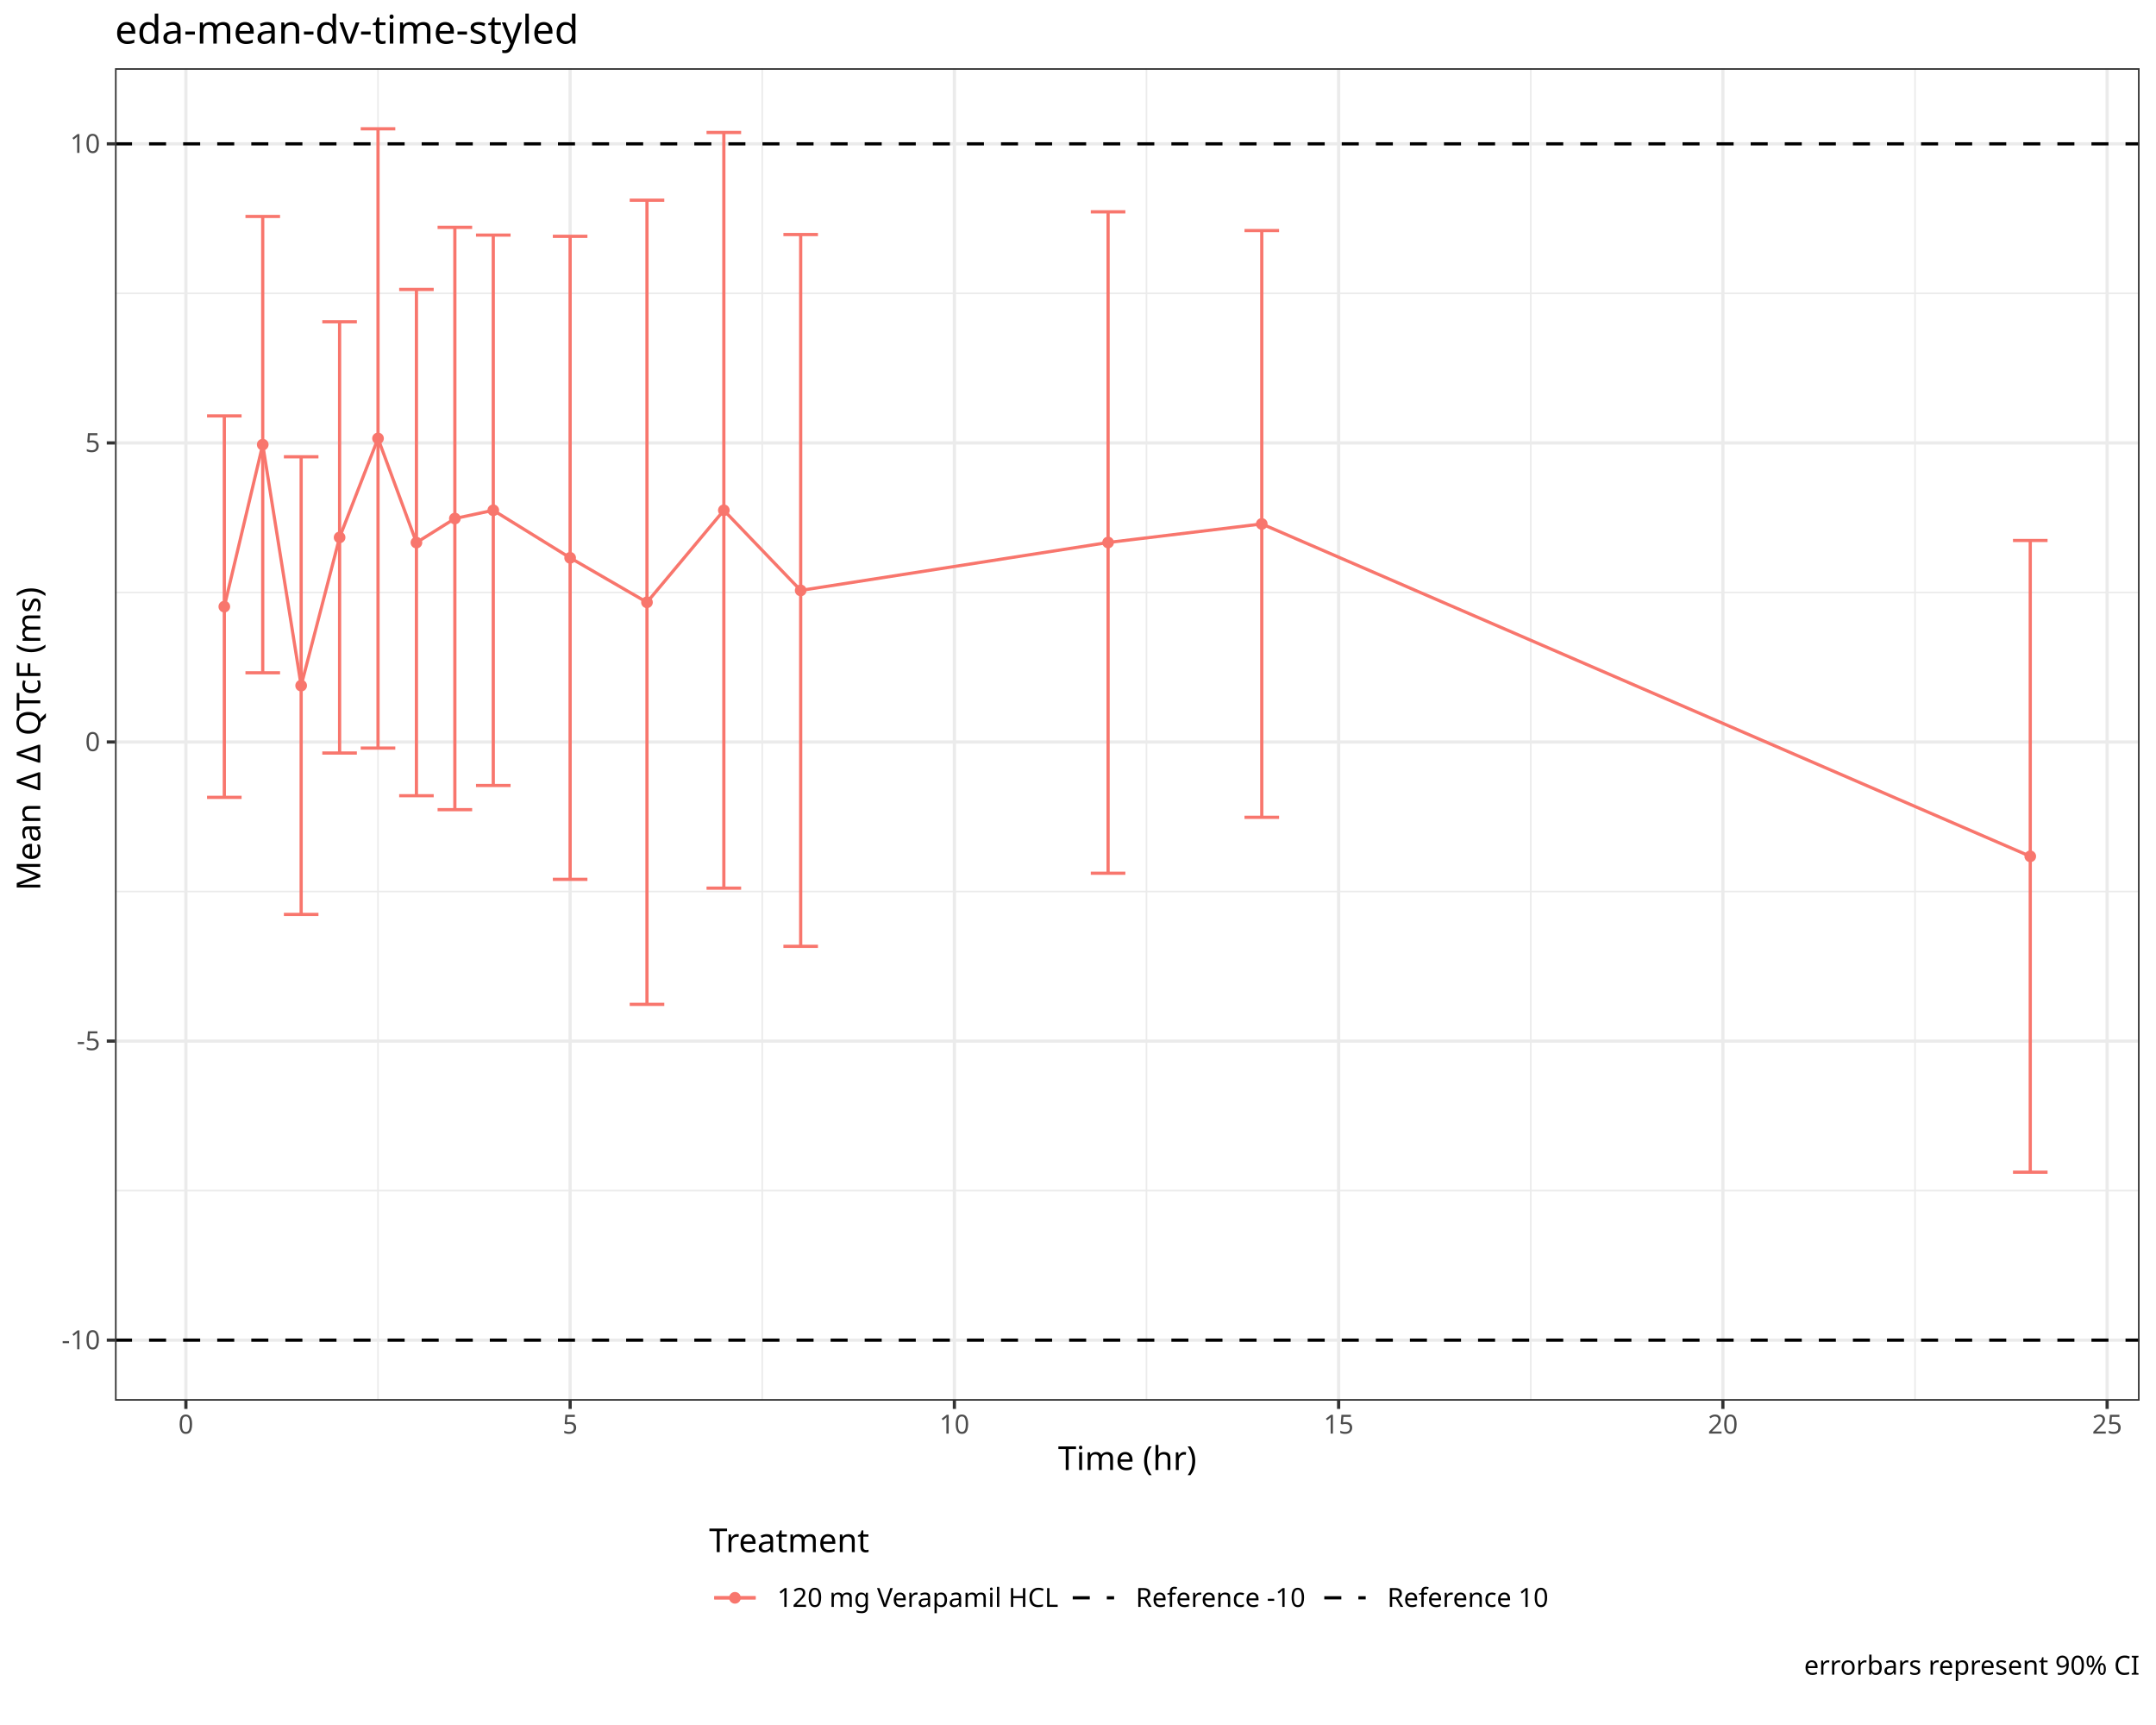
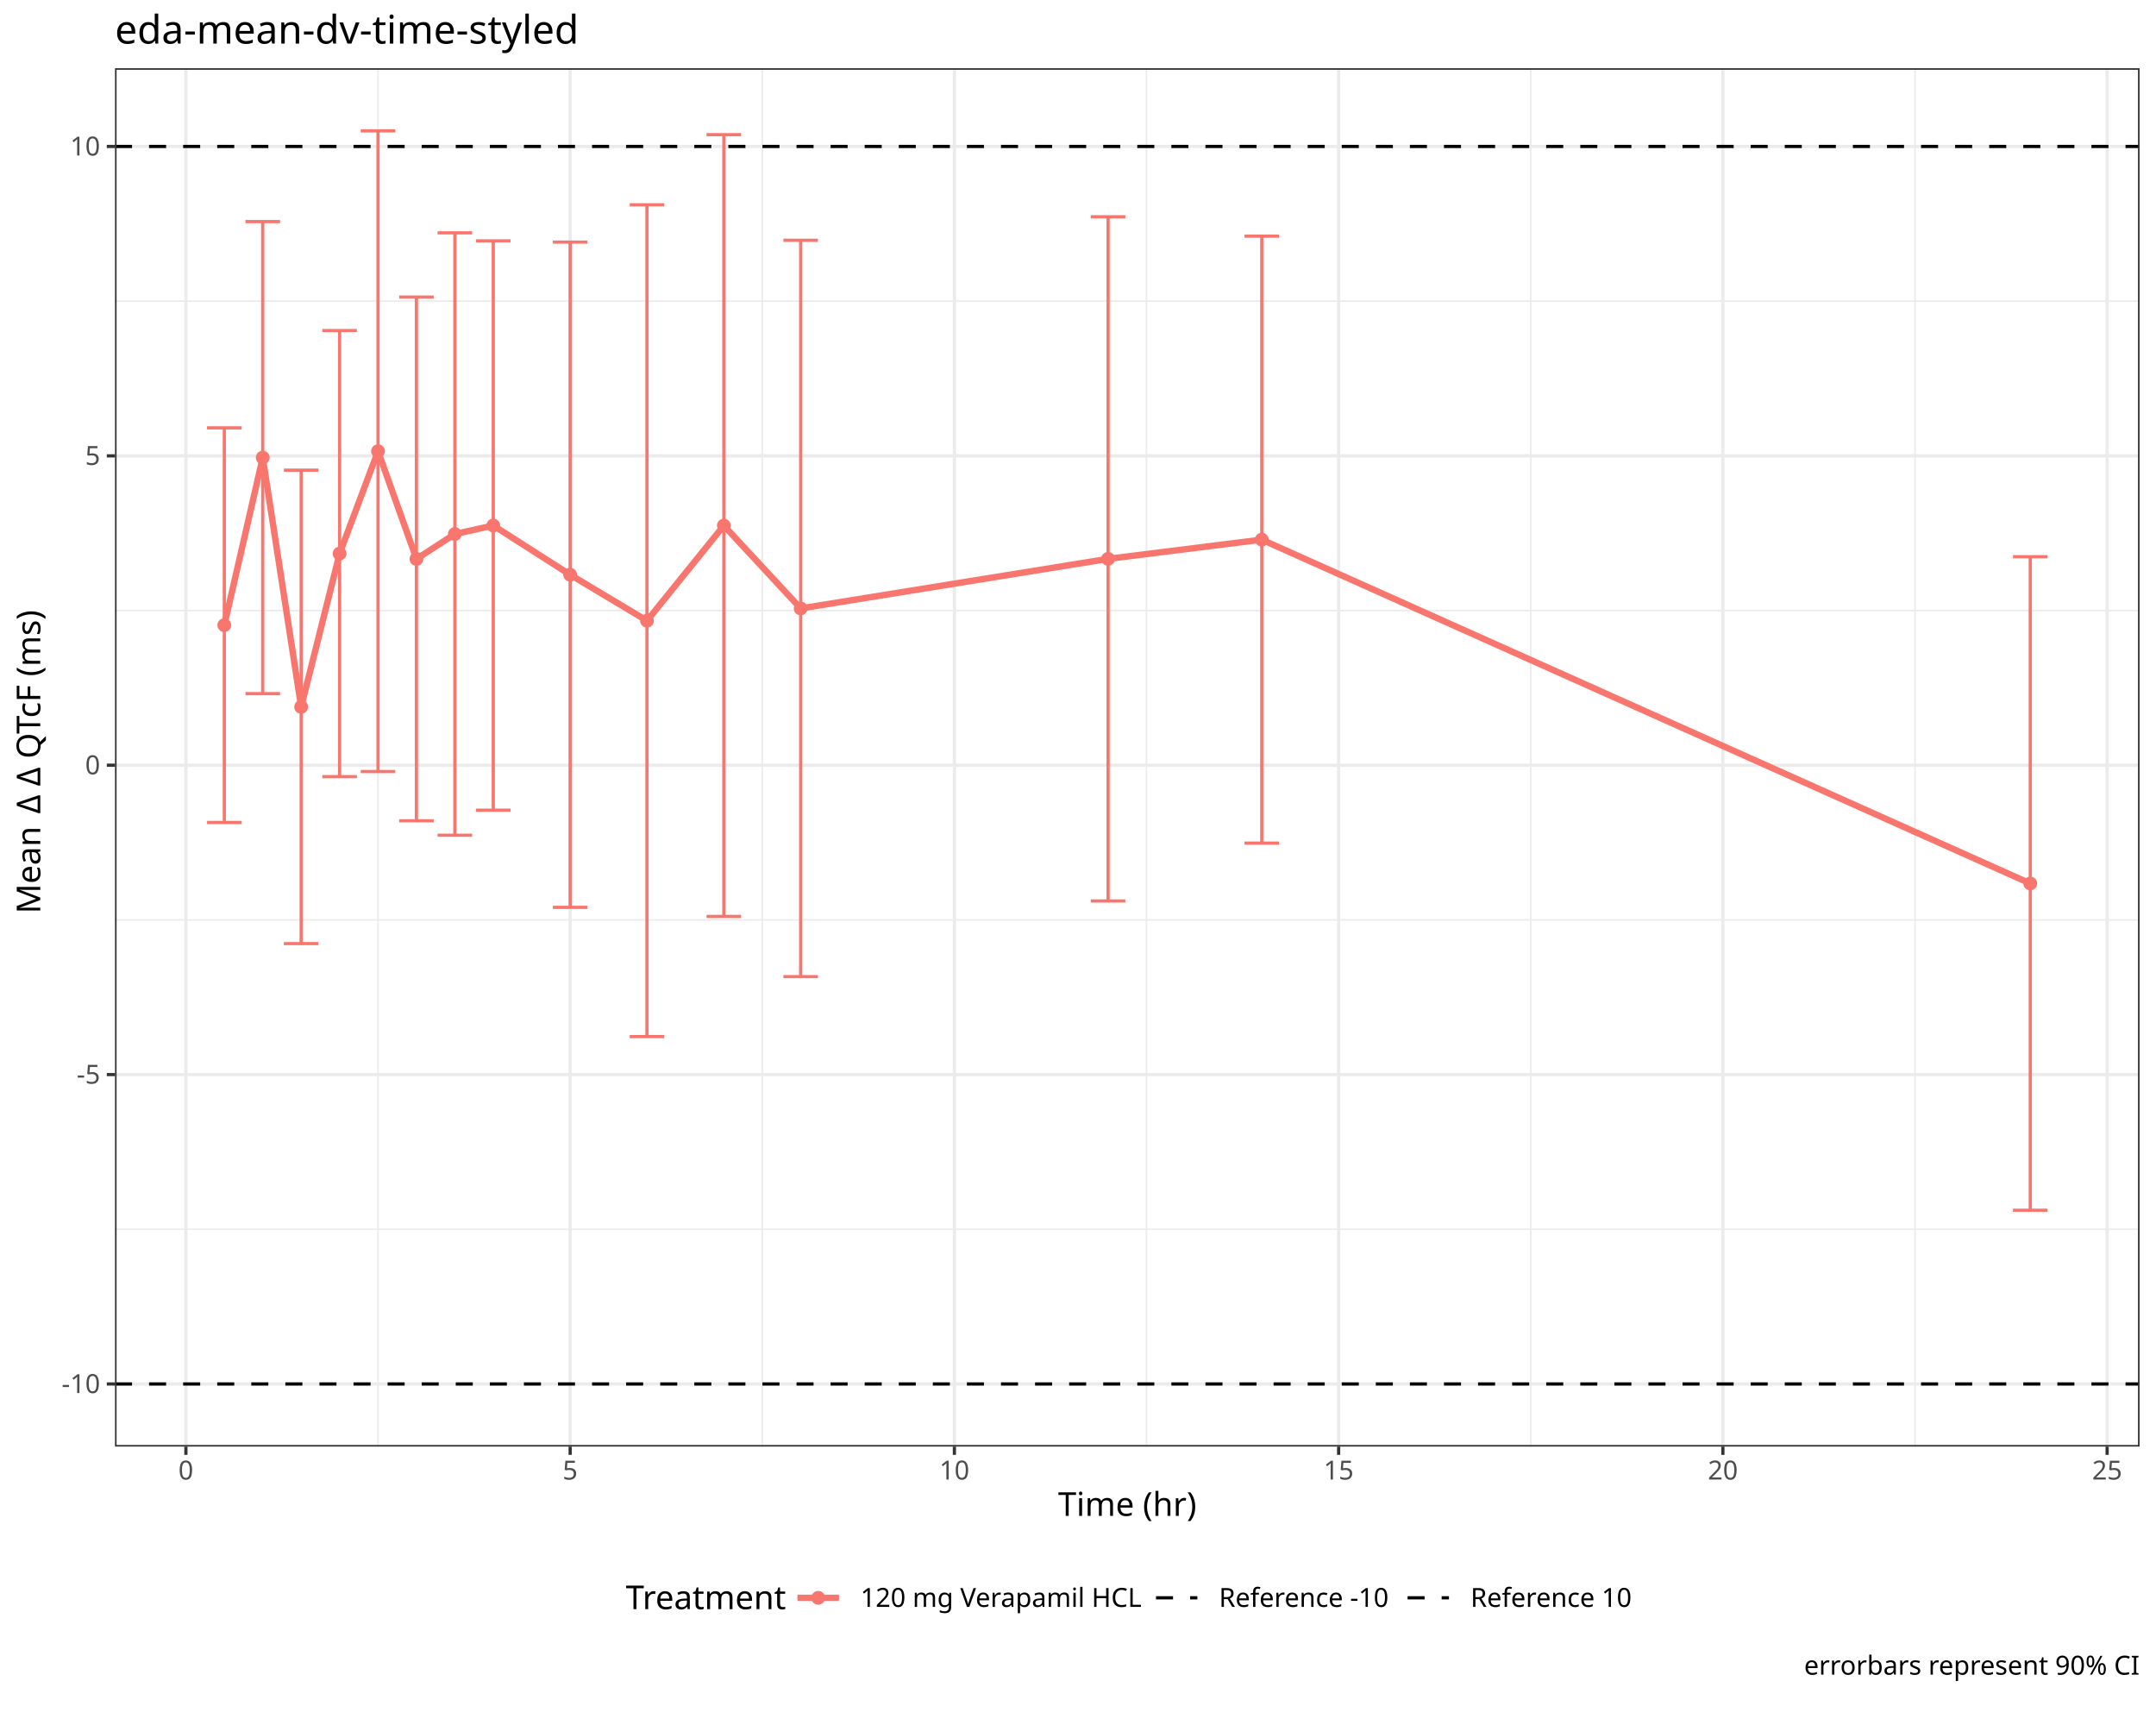
<svg xmlns="http://www.w3.org/2000/svg" class="svglite" data-engine-version="2.0" width="720.00pt" height="576.00pt" viewBox="0 0 720.00 576.00">
  <defs>
    <style type="text/css">
    .svglite line, .svglite polyline, .svglite polygon, .svglite path, .svglite rect, .svglite circle {
      fill: none;
      stroke: #000000;
      stroke-linecap: round;
      stroke-linejoin: round;
      stroke-miterlimit: 10.00;
    }
  </style>
  </defs>
  <rect width="100%" height="100%" style="stroke: none; fill: #FFFFFF;" />
  <defs>
    <clipPath id="cpMC4wMHw3MjAuMDB8MC4wMHw1NzYuMDA=">
      <rect x="0.00" y="0.00" width="720.00" height="576.00" />
    </clipPath>
  </defs>
  <g clip-path="url(#cpMC4wMHw3MjAuMDB8MC4wMHw1NzYuMDA=)">
    <rect x="0.00" y="0.00" width="720.00" height="576.00" style="stroke-width: 1.07; stroke: #FFFFFF; fill: #FFFFFF;" />
  </g>
  <defs>
-     <clipPath id="cpMzguNDB8NzE0LjUyfDIyLjc4fDQ2Ny43MQ==">
-       <rect x="38.40" y="22.78" width="676.12" height="444.93" />
+     <clipPath id="cpMzguNDB8NzE0LjUyfDIyLjc4fDQ4My4wNQ==">
+       <rect x="38.40" y="22.78" width="676.12" height="460.26" />
    </clipPath>
  </defs>
-   <g clip-path="url(#cpMzguNDB8NzE0LjUyfDIyLjc4fDQ2Ny43MQ==)">
-     <rect x="38.40" y="22.78" width="676.12" height="444.93" style="stroke-width: 1.07; stroke: none; fill: #FFFFFF;" />
-     <polyline points="38.40,397.56 714.52,397.56 " style="stroke-width: 0.53; stroke: #EBEBEB; stroke-linecap: butt;" />
-     <polyline points="38.40,297.69 714.52,297.69 " style="stroke-width: 0.53; stroke: #EBEBEB; stroke-linecap: butt;" />
-     <polyline points="38.40,197.83 714.52,197.83 " style="stroke-width: 0.53; stroke: #EBEBEB; stroke-linecap: butt;" />
-     <polyline points="38.40,97.96 714.52,97.96 " style="stroke-width: 0.53; stroke: #EBEBEB; stroke-linecap: butt;" />
-     <polyline points="126.24,467.71 126.24,22.78 " style="stroke-width: 0.53; stroke: #EBEBEB; stroke-linecap: butt;" />
-     <polyline points="254.56,467.71 254.56,22.78 " style="stroke-width: 0.53; stroke: #EBEBEB; stroke-linecap: butt;" />
-     <polyline points="382.88,467.71 382.88,22.78 " style="stroke-width: 0.53; stroke: #EBEBEB; stroke-linecap: butt;" />
-     <polyline points="511.20,467.71 511.20,22.78 " style="stroke-width: 0.53; stroke: #EBEBEB; stroke-linecap: butt;" />
-     <polyline points="639.52,467.71 639.52,22.78 " style="stroke-width: 0.53; stroke: #EBEBEB; stroke-linecap: butt;" />
-     <polyline points="38.40,447.49 714.52,447.49 " style="stroke-width: 1.07; stroke: #EBEBEB; stroke-linecap: butt;" />
-     <polyline points="38.40,347.63 714.52,347.63 " style="stroke-width: 1.07; stroke: #EBEBEB; stroke-linecap: butt;" />
-     <polyline points="38.40,247.76 714.52,247.76 " style="stroke-width: 1.07; stroke: #EBEBEB; stroke-linecap: butt;" />
-     <polyline points="38.40,147.90 714.52,147.90 " style="stroke-width: 1.07; stroke: #EBEBEB; stroke-linecap: butt;" />
-     <polyline points="38.40,48.03 714.52,48.03 " style="stroke-width: 1.07; stroke: #EBEBEB; stroke-linecap: butt;" />
-     <polyline points="62.08,467.71 62.08,22.78 " style="stroke-width: 1.07; stroke: #EBEBEB; stroke-linecap: butt;" />
-     <polyline points="190.40,467.71 190.40,22.78 " style="stroke-width: 1.07; stroke: #EBEBEB; stroke-linecap: butt;" />
-     <polyline points="318.72,467.71 318.72,22.78 " style="stroke-width: 1.07; stroke: #EBEBEB; stroke-linecap: butt;" />
-     <polyline points="447.04,467.71 447.04,22.78 " style="stroke-width: 1.07; stroke: #EBEBEB; stroke-linecap: butt;" />
-     <polyline points="575.36,467.71 575.36,22.78 " style="stroke-width: 1.07; stroke: #EBEBEB; stroke-linecap: butt;" />
-     <polyline points="703.68,467.71 703.68,22.78 " style="stroke-width: 1.07; stroke: #EBEBEB; stroke-linecap: butt;" />
-     <line x1="38.40" y1="447.49" x2="714.52" y2="447.49" style="stroke-width: 1.07; stroke-dasharray: 5.69,5.69; stroke-linecap: butt;" />
-     <line x1="38.40" y1="48.03" x2="714.52" y2="48.03" style="stroke-width: 1.07; stroke-dasharray: 5.69,5.69; stroke-linecap: butt;" />
-     <circle cx="74.91" cy="202.56" r="1.95" style="stroke-width: 0.71; stroke: none; fill: #F8766D;" />
-     <circle cx="87.74" cy="148.47" r="1.95" style="stroke-width: 0.71; stroke: none; fill: #F8766D;" />
-     <circle cx="100.57" cy="228.94" r="1.95" style="stroke-width: 0.71; stroke: none; fill: #F8766D;" />
-     <circle cx="113.41" cy="179.45" r="1.95" style="stroke-width: 0.71; stroke: none; fill: #F8766D;" />
-     <circle cx="126.24" cy="146.40" r="1.95" style="stroke-width: 0.71; stroke: none; fill: #F8766D;" />
-     <circle cx="139.07" cy="181.18" r="1.95" style="stroke-width: 0.71; stroke: none; fill: #F8766D;" />
-     <circle cx="151.90" cy="173.14" r="1.95" style="stroke-width: 0.71; stroke: none; fill: #F8766D;" />
-     <circle cx="164.73" cy="170.39" r="1.95" style="stroke-width: 0.71; stroke: none; fill: #F8766D;" />
-     <circle cx="190.40" cy="186.27" r="1.95" style="stroke-width: 0.71; stroke: none; fill: #F8766D;" />
-     <circle cx="216.06" cy="201.12" r="1.95" style="stroke-width: 0.71; stroke: none; fill: #F8766D;" />
-     <circle cx="241.73" cy="170.40" r="1.95" style="stroke-width: 0.71; stroke: none; fill: #F8766D;" />
-     <circle cx="267.39" cy="197.15" r="1.95" style="stroke-width: 0.71; stroke: none; fill: #F8766D;" />
-     <circle cx="370.05" cy="181.15" r="1.95" style="stroke-width: 0.71; stroke: none; fill: #F8766D;" />
-     <circle cx="421.37" cy="174.95" r="1.95" style="stroke-width: 0.71; stroke: none; fill: #F8766D;" />
-     <circle cx="678.01" cy="285.94" r="1.95" style="stroke-width: 0.71; stroke: none; fill: #F8766D;" />
-     <polyline points="74.91,202.56 87.74,148.47 100.57,228.94 113.41,179.45 126.24,146.40 139.07,181.18 151.90,173.14 164.73,170.39 190.40,186.27 216.06,201.12 241.73,170.40 267.39,197.15 370.05,181.15 421.37,174.95 678.01,285.94 " style="stroke-width: 1.07; stroke: #F8766D; stroke-linecap: butt;" />
-     <polyline points="69.14,138.87 80.68,138.87 " style="stroke-width: 1.07; stroke: #F8766D; stroke-linecap: butt;" />
-     <polyline points="74.91,138.87 74.91,266.24 " style="stroke-width: 1.07; stroke: #F8766D; stroke-linecap: butt;" />
-     <polyline points="69.14,266.24 80.68,266.24 " style="stroke-width: 1.07; stroke: #F8766D; stroke-linecap: butt;" />
-     <polyline points="81.97,72.28 93.52,72.28 " style="stroke-width: 1.07; stroke: #F8766D; stroke-linecap: butt;" />
-     <polyline points="87.74,72.28 87.74,224.65 " style="stroke-width: 1.07; stroke: #F8766D; stroke-linecap: butt;" />
-     <polyline points="81.97,224.65 93.52,224.65 " style="stroke-width: 1.07; stroke: #F8766D; stroke-linecap: butt;" />
-     <polyline points="94.80,152.53 106.35,152.53 " style="stroke-width: 1.07; stroke: #F8766D; stroke-linecap: butt;" />
-     <polyline points="100.57,152.53 100.57,305.34 " style="stroke-width: 1.07; stroke: #F8766D; stroke-linecap: butt;" />
-     <polyline points="94.80,305.34 106.35,305.34 " style="stroke-width: 1.07; stroke: #F8766D; stroke-linecap: butt;" />
-     <polyline points="107.63,107.45 119.18,107.45 " style="stroke-width: 1.07; stroke: #F8766D; stroke-linecap: butt;" />
-     <polyline points="113.41,107.45 113.41,251.45 " style="stroke-width: 1.07; stroke: #F8766D; stroke-linecap: butt;" />
-     <polyline points="107.63,251.45 119.18,251.45 " style="stroke-width: 1.07; stroke: #F8766D; stroke-linecap: butt;" />
-     <polyline points="120.46,43.01 132.01,43.01 " style="stroke-width: 1.07; stroke: #F8766D; stroke-linecap: butt;" />
-     <polyline points="126.24,43.01 126.24,249.79 " style="stroke-width: 1.07; stroke: #F8766D; stroke-linecap: butt;" />
-     <polyline points="120.46,249.79 132.01,249.79 " style="stroke-width: 1.07; stroke: #F8766D; stroke-linecap: butt;" />
-     <polyline points="133.30,96.66 144.84,96.66 " style="stroke-width: 1.07; stroke: #F8766D; stroke-linecap: butt;" />
-     <polyline points="139.07,96.66 139.07,265.70 " style="stroke-width: 1.07; stroke: #F8766D; stroke-linecap: butt;" />
-     <polyline points="133.30,265.70 144.84,265.70 " style="stroke-width: 1.07; stroke: #F8766D; stroke-linecap: butt;" />
-     <polyline points="146.13,75.92 157.68,75.92 " style="stroke-width: 1.07; stroke: #F8766D; stroke-linecap: butt;" />
-     <polyline points="151.90,75.92 151.90,270.36 " style="stroke-width: 1.07; stroke: #F8766D; stroke-linecap: butt;" />
-     <polyline points="146.13,270.36 157.68,270.36 " style="stroke-width: 1.07; stroke: #F8766D; stroke-linecap: butt;" />
-     <polyline points="158.96,78.50 170.51,78.50 " style="stroke-width: 1.07; stroke: #F8766D; stroke-linecap: butt;" />
-     <polyline points="164.73,78.50 164.73,262.28 " style="stroke-width: 1.07; stroke: #F8766D; stroke-linecap: butt;" />
-     <polyline points="158.96,262.28 170.51,262.28 " style="stroke-width: 1.07; stroke: #F8766D; stroke-linecap: butt;" />
-     <polyline points="184.62,78.91 196.17,78.91 " style="stroke-width: 1.07; stroke: #F8766D; stroke-linecap: butt;" />
-     <polyline points="190.40,78.91 190.40,293.63 " style="stroke-width: 1.07; stroke: #F8766D; stroke-linecap: butt;" />
-     <polyline points="184.62,293.63 196.17,293.63 " style="stroke-width: 1.07; stroke: #F8766D; stroke-linecap: butt;" />
-     <polyline points="210.29,66.86 221.84,66.86 " style="stroke-width: 1.07; stroke: #F8766D; stroke-linecap: butt;" />
-     <polyline points="216.06,66.86 216.06,335.37 " style="stroke-width: 1.07; stroke: #F8766D; stroke-linecap: butt;" />
-     <polyline points="210.29,335.37 221.84,335.37 " style="stroke-width: 1.07; stroke: #F8766D; stroke-linecap: butt;" />
-     <polyline points="235.95,44.23 247.50,44.23 " style="stroke-width: 1.07; stroke: #F8766D; stroke-linecap: butt;" />
-     <polyline points="241.73,44.23 241.73,296.57 " style="stroke-width: 1.07; stroke: #F8766D; stroke-linecap: butt;" />
-     <polyline points="235.95,296.57 247.50,296.57 " style="stroke-width: 1.07; stroke: #F8766D; stroke-linecap: butt;" />
-     <polyline points="261.62,78.32 273.16,78.32 " style="stroke-width: 1.07; stroke: #F8766D; stroke-linecap: butt;" />
-     <polyline points="267.39,78.32 267.39,315.99 " style="stroke-width: 1.07; stroke: #F8766D; stroke-linecap: butt;" />
-     <polyline points="261.62,315.99 273.16,315.99 " style="stroke-width: 1.07; stroke: #F8766D; stroke-linecap: butt;" />
-     <polyline points="364.27,70.73 375.82,70.73 " style="stroke-width: 1.07; stroke: #F8766D; stroke-linecap: butt;" />
-     <polyline points="370.05,70.73 370.05,291.58 " style="stroke-width: 1.07; stroke: #F8766D; stroke-linecap: butt;" />
-     <polyline points="364.27,291.58 375.82,291.58 " style="stroke-width: 1.07; stroke: #F8766D; stroke-linecap: butt;" />
-     <polyline points="415.60,76.99 427.15,76.99 " style="stroke-width: 1.07; stroke: #F8766D; stroke-linecap: butt;" />
-     <polyline points="421.37,76.99 421.37,272.91 " style="stroke-width: 1.07; stroke: #F8766D; stroke-linecap: butt;" />
-     <polyline points="415.60,272.91 427.15,272.91 " style="stroke-width: 1.07; stroke: #F8766D; stroke-linecap: butt;" />
-     <polyline points="672.24,180.47 683.79,180.47 " style="stroke-width: 1.07; stroke: #F8766D; stroke-linecap: butt;" />
-     <polyline points="678.01,180.47 678.01,391.41 " style="stroke-width: 1.07; stroke: #F8766D; stroke-linecap: butt;" />
-     <polyline points="672.24,391.41 683.79,391.41 " style="stroke-width: 1.07; stroke: #F8766D; stroke-linecap: butt;" />
-     <rect x="38.40" y="22.78" width="676.12" height="444.93" style="stroke-width: 1.07; stroke: #333333;" />
+   <g clip-path="url(#cpMzguNDB8NzE0LjUyfDIyLjc4fDQ4My4wNQ==)">
+     <rect x="38.40" y="22.78" width="676.12" height="460.26" style="stroke-width: 1.07; stroke: none; fill: #FFFFFF;" />
+     <polyline points="38.40,410.47 714.52,410.47 " style="stroke-width: 0.53; stroke: #EBEBEB; stroke-linecap: butt;" />
+     <polyline points="38.40,307.17 714.52,307.17 " style="stroke-width: 0.53; stroke: #EBEBEB; stroke-linecap: butt;" />
+     <polyline points="38.40,203.86 714.52,203.86 " style="stroke-width: 0.53; stroke: #EBEBEB; stroke-linecap: butt;" />
+     <polyline points="38.40,100.55 714.52,100.55 " style="stroke-width: 0.53; stroke: #EBEBEB; stroke-linecap: butt;" />
+     <polyline points="126.24,483.05 126.24,22.78 " style="stroke-width: 0.53; stroke: #EBEBEB; stroke-linecap: butt;" />
+     <polyline points="254.56,483.05 254.56,22.78 " style="stroke-width: 0.53; stroke: #EBEBEB; stroke-linecap: butt;" />
+     <polyline points="382.88,483.05 382.88,22.78 " style="stroke-width: 0.53; stroke: #EBEBEB; stroke-linecap: butt;" />
+     <polyline points="511.20,483.05 511.20,22.78 " style="stroke-width: 0.53; stroke: #EBEBEB; stroke-linecap: butt;" />
+     <polyline points="639.52,483.05 639.52,22.78 " style="stroke-width: 0.53; stroke: #EBEBEB; stroke-linecap: butt;" />
+     <polyline points="38.40,462.13 714.52,462.13 " style="stroke-width: 1.07; stroke: #EBEBEB; stroke-linecap: butt;" />
+     <polyline points="38.40,358.82 714.52,358.82 " style="stroke-width: 1.07; stroke: #EBEBEB; stroke-linecap: butt;" />
+     <polyline points="38.40,255.51 714.52,255.51 " style="stroke-width: 1.07; stroke: #EBEBEB; stroke-linecap: butt;" />
+     <polyline points="38.40,152.21 714.52,152.21 " style="stroke-width: 1.07; stroke: #EBEBEB; stroke-linecap: butt;" />
+     <polyline points="38.40,48.90 714.52,48.90 " style="stroke-width: 1.07; stroke: #EBEBEB; stroke-linecap: butt;" />
+     <polyline points="62.08,483.05 62.08,22.78 " style="stroke-width: 1.07; stroke: #EBEBEB; stroke-linecap: butt;" />
+     <polyline points="190.40,483.05 190.40,22.78 " style="stroke-width: 1.07; stroke: #EBEBEB; stroke-linecap: butt;" />
+     <polyline points="318.72,483.05 318.72,22.78 " style="stroke-width: 1.07; stroke: #EBEBEB; stroke-linecap: butt;" />
+     <polyline points="447.04,483.05 447.04,22.78 " style="stroke-width: 1.07; stroke: #EBEBEB; stroke-linecap: butt;" />
+     <polyline points="575.36,483.05 575.36,22.78 " style="stroke-width: 1.07; stroke: #EBEBEB; stroke-linecap: butt;" />
+     <polyline points="703.68,483.05 703.68,22.78 " style="stroke-width: 1.07; stroke: #EBEBEB; stroke-linecap: butt;" />
+     <line x1="38.40" y1="462.13" x2="714.52" y2="462.13" style="stroke-width: 1.07; stroke-dasharray: 5.69,5.69; stroke-linecap: butt;" />
+     <line x1="38.40" y1="48.90" x2="714.52" y2="48.90" style="stroke-width: 1.07; stroke-dasharray: 5.69,5.69; stroke-linecap: butt;" />
+     <circle cx="74.91" cy="208.75" r="1.95" style="stroke-width: 0.71; stroke: #F8766D; fill: #F8766D;" />
+     <circle cx="87.74" cy="152.80" r="1.95" style="stroke-width: 0.71; stroke: #F8766D; fill: #F8766D;" />
+     <circle cx="100.57" cy="236.04" r="1.95" style="stroke-width: 0.71; stroke: #F8766D; fill: #F8766D;" />
+     <circle cx="113.41" cy="184.85" r="1.95" style="stroke-width: 0.71; stroke: #F8766D; fill: #F8766D;" />
+     <circle cx="126.24" cy="150.66" r="1.95" style="stroke-width: 0.71; stroke: #F8766D; fill: #F8766D;" />
+     <circle cx="139.07" cy="186.64" r="1.95" style="stroke-width: 0.71; stroke: #F8766D; fill: #F8766D;" />
+     <circle cx="151.90" cy="178.32" r="1.95" style="stroke-width: 0.71; stroke: #F8766D; fill: #F8766D;" />
+     <circle cx="164.73" cy="175.48" r="1.95" style="stroke-width: 0.71; stroke: #F8766D; fill: #F8766D;" />
+     <circle cx="190.40" cy="191.90" r="1.95" style="stroke-width: 0.71; stroke: #F8766D; fill: #F8766D;" />
+     <circle cx="216.06" cy="207.26" r="1.95" style="stroke-width: 0.71; stroke: #F8766D; fill: #F8766D;" />
+     <circle cx="241.73" cy="175.49" r="1.95" style="stroke-width: 0.71; stroke: #F8766D; fill: #F8766D;" />
+     <circle cx="267.39" cy="203.16" r="1.95" style="stroke-width: 0.71; stroke: #F8766D; fill: #F8766D;" />
+     <circle cx="370.05" cy="186.61" r="1.95" style="stroke-width: 0.71; stroke: #F8766D; fill: #F8766D;" />
+     <circle cx="421.37" cy="180.19" r="1.95" style="stroke-width: 0.71; stroke: #F8766D; fill: #F8766D;" />
+     <circle cx="678.01" cy="295.01" r="1.95" style="stroke-width: 0.71; stroke: #F8766D; fill: #F8766D;" />
+     <polyline points="74.91,208.75 87.74,152.80 100.57,236.04 113.41,184.85 126.24,150.66 139.07,186.64 151.90,178.32 164.73,175.48 190.40,191.90 216.06,207.26 241.73,175.49 267.39,203.16 370.05,186.61 421.37,180.19 678.01,295.01 " style="stroke-width: 2.13; stroke: #F8766D; stroke-linecap: butt;" />
+     <polyline points="69.14,142.87 80.68,142.87 " style="stroke-width: 1.07; stroke: #F8766D; stroke-linecap: butt;" />
+     <polyline points="74.91,142.87 74.91,274.63 " style="stroke-width: 1.07; stroke: #F8766D; stroke-linecap: butt;" />
+     <polyline points="69.14,274.63 80.68,274.63 " style="stroke-width: 1.07; stroke: #F8766D; stroke-linecap: butt;" />
+     <polyline points="81.97,73.99 93.52,73.99 " style="stroke-width: 1.07; stroke: #F8766D; stroke-linecap: butt;" />
+     <polyline points="87.74,73.99 87.74,231.61 " style="stroke-width: 1.07; stroke: #F8766D; stroke-linecap: butt;" />
+     <polyline points="81.97,231.61 93.52,231.61 " style="stroke-width: 1.07; stroke: #F8766D; stroke-linecap: butt;" />
+     <polyline points="94.80,157.00 106.35,157.00 " style="stroke-width: 1.07; stroke: #F8766D; stroke-linecap: butt;" />
+     <polyline points="100.57,157.00 100.57,315.08 " style="stroke-width: 1.07; stroke: #F8766D; stroke-linecap: butt;" />
+     <polyline points="94.80,315.08 106.35,315.08 " style="stroke-width: 1.07; stroke: #F8766D; stroke-linecap: butt;" />
+     <polyline points="107.63,110.37 119.18,110.37 " style="stroke-width: 1.07; stroke: #F8766D; stroke-linecap: butt;" />
+     <polyline points="113.41,110.37 113.41,259.33 " style="stroke-width: 1.07; stroke: #F8766D; stroke-linecap: butt;" />
+     <polyline points="107.63,259.33 119.18,259.33 " style="stroke-width: 1.07; stroke: #F8766D; stroke-linecap: butt;" />
+     <polyline points="120.46,43.70 132.01,43.70 " style="stroke-width: 1.07; stroke: #F8766D; stroke-linecap: butt;" />
+     <polyline points="126.24,43.70 126.24,257.62 " style="stroke-width: 1.07; stroke: #F8766D; stroke-linecap: butt;" />
+     <polyline points="120.46,257.62 132.01,257.62 " style="stroke-width: 1.07; stroke: #F8766D; stroke-linecap: butt;" />
+     <polyline points="133.30,99.21 144.84,99.21 " style="stroke-width: 1.07; stroke: #F8766D; stroke-linecap: butt;" />
+     <polyline points="139.07,99.21 139.07,274.07 " style="stroke-width: 1.07; stroke: #F8766D; stroke-linecap: butt;" />
+     <polyline points="133.30,274.07 144.84,274.07 " style="stroke-width: 1.07; stroke: #F8766D; stroke-linecap: butt;" />
+     <polyline points="146.13,77.75 157.68,77.75 " style="stroke-width: 1.07; stroke: #F8766D; stroke-linecap: butt;" />
+     <polyline points="151.90,77.75 151.90,278.89 " style="stroke-width: 1.07; stroke: #F8766D; stroke-linecap: butt;" />
+     <polyline points="146.13,278.89 157.68,278.89 " style="stroke-width: 1.07; stroke: #F8766D; stroke-linecap: butt;" />
+     <polyline points="158.96,80.42 170.51,80.42 " style="stroke-width: 1.07; stroke: #F8766D; stroke-linecap: butt;" />
+     <polyline points="164.73,80.42 164.73,270.53 " style="stroke-width: 1.07; stroke: #F8766D; stroke-linecap: butt;" />
+     <polyline points="158.96,270.53 170.51,270.53 " style="stroke-width: 1.07; stroke: #F8766D; stroke-linecap: butt;" />
+     <polyline points="184.62,80.84 196.17,80.84 " style="stroke-width: 1.07; stroke: #F8766D; stroke-linecap: butt;" />
+     <polyline points="190.40,80.84 190.40,302.97 " style="stroke-width: 1.07; stroke: #F8766D; stroke-linecap: butt;" />
+     <polyline points="184.62,302.97 196.17,302.97 " style="stroke-width: 1.07; stroke: #F8766D; stroke-linecap: butt;" />
+     <polyline points="210.29,68.38 221.84,68.38 " style="stroke-width: 1.07; stroke: #F8766D; stroke-linecap: butt;" />
+     <polyline points="216.06,68.38 216.06,346.14 " style="stroke-width: 1.07; stroke: #F8766D; stroke-linecap: butt;" />
+     <polyline points="210.29,346.14 221.84,346.14 " style="stroke-width: 1.07; stroke: #F8766D; stroke-linecap: butt;" />
+     <polyline points="235.95,44.97 247.50,44.97 " style="stroke-width: 1.07; stroke: #F8766D; stroke-linecap: butt;" />
+     <polyline points="241.73,44.97 241.73,306.01 " style="stroke-width: 1.07; stroke: #F8766D; stroke-linecap: butt;" />
+     <polyline points="235.95,306.01 247.50,306.01 " style="stroke-width: 1.07; stroke: #F8766D; stroke-linecap: butt;" />
+     <polyline points="261.62,80.23 273.16,80.23 " style="stroke-width: 1.07; stroke: #F8766D; stroke-linecap: butt;" />
+     <polyline points="267.39,80.23 267.39,326.10 " style="stroke-width: 1.07; stroke: #F8766D; stroke-linecap: butt;" />
+     <polyline points="261.62,326.10 273.16,326.10 " style="stroke-width: 1.07; stroke: #F8766D; stroke-linecap: butt;" />
+     <polyline points="364.27,72.38 375.82,72.38 " style="stroke-width: 1.07; stroke: #F8766D; stroke-linecap: butt;" />
+     <polyline points="370.05,72.38 370.05,300.85 " style="stroke-width: 1.07; stroke: #F8766D; stroke-linecap: butt;" />
+     <polyline points="364.27,300.85 375.82,300.85 " style="stroke-width: 1.07; stroke: #F8766D; stroke-linecap: butt;" />
+     <polyline points="415.60,78.86 427.15,78.86 " style="stroke-width: 1.07; stroke: #F8766D; stroke-linecap: butt;" />
+     <polyline points="421.37,78.86 421.37,281.53 " style="stroke-width: 1.07; stroke: #F8766D; stroke-linecap: butt;" />
+     <polyline points="415.60,281.53 427.15,281.53 " style="stroke-width: 1.07; stroke: #F8766D; stroke-linecap: butt;" />
+     <polyline points="672.24,185.90 683.79,185.90 " style="stroke-width: 1.07; stroke: #F8766D; stroke-linecap: butt;" />
+     <polyline points="678.01,185.90 678.01,404.11 " style="stroke-width: 1.07; stroke: #F8766D; stroke-linecap: butt;" />
+     <polyline points="672.24,404.11 683.79,404.11 " style="stroke-width: 1.07; stroke: #F8766D; stroke-linecap: butt;" />
+     <rect x="38.40" y="22.78" width="676.12" height="460.26" style="stroke-width: 1.07; stroke: #333333;" />
  </g>
  <g clip-path="url(#cpMC4wMHw3MjAuMDB8MC4wMHw1NzYuMDA=)">
-     <text x="33.47" y="450.52" text-anchor="end" style="font-size: 8.80px; fill: #4D4D4D; font-family: sans;" textLength="12.72px" lengthAdjust="spacingAndGlyphs">-10</text>
-     <text x="33.47" y="350.65" text-anchor="end" style="font-size: 8.80px; fill: #4D4D4D; font-family: sans;" textLength="7.82px" lengthAdjust="spacingAndGlyphs">-5</text>
-     <text x="33.47" y="250.79" text-anchor="end" style="font-size: 8.80px; fill: #4D4D4D; font-family: sans;" textLength="4.89px" lengthAdjust="spacingAndGlyphs">0</text>
-     <text x="33.47" y="150.92" text-anchor="end" style="font-size: 8.80px; fill: #4D4D4D; font-family: sans;" textLength="4.89px" lengthAdjust="spacingAndGlyphs">5</text>
-     <text x="33.47" y="51.06" text-anchor="end" style="font-size: 8.80px; fill: #4D4D4D; font-family: sans;" textLength="9.79px" lengthAdjust="spacingAndGlyphs">10</text>
-     <polyline points="35.66,447.49 38.40,447.49 " style="stroke-width: 1.07; stroke: #333333; stroke-linecap: butt;" />
-     <polyline points="35.66,347.63 38.40,347.63 " style="stroke-width: 1.07; stroke: #333333; stroke-linecap: butt;" />
-     <polyline points="35.66,247.76 38.40,247.76 " style="stroke-width: 1.07; stroke: #333333; stroke-linecap: butt;" />
-     <polyline points="35.66,147.90 38.40,147.90 " style="stroke-width: 1.07; stroke: #333333; stroke-linecap: butt;" />
-     <polyline points="35.66,48.03 38.40,48.03 " style="stroke-width: 1.07; stroke: #333333; stroke-linecap: butt;" />
-     <polyline points="62.08,470.45 62.08,467.71 " style="stroke-width: 1.07; stroke: #333333; stroke-linecap: butt;" />
-     <polyline points="190.40,470.45 190.40,467.71 " style="stroke-width: 1.07; stroke: #333333; stroke-linecap: butt;" />
-     <polyline points="318.72,470.45 318.72,467.71 " style="stroke-width: 1.07; stroke: #333333; stroke-linecap: butt;" />
-     <polyline points="447.04,470.45 447.04,467.71 " style="stroke-width: 1.07; stroke: #333333; stroke-linecap: butt;" />
-     <polyline points="575.36,470.45 575.36,467.71 " style="stroke-width: 1.07; stroke: #333333; stroke-linecap: butt;" />
-     <polyline points="703.68,470.45 703.68,467.71 " style="stroke-width: 1.07; stroke: #333333; stroke-linecap: butt;" />
-     <text x="62.08" y="478.70" text-anchor="middle" style="font-size: 8.80px; fill: #4D4D4D; font-family: sans;" textLength="4.89px" lengthAdjust="spacingAndGlyphs">0</text>
-     <text x="190.40" y="478.70" text-anchor="middle" style="font-size: 8.80px; fill: #4D4D4D; font-family: sans;" textLength="4.89px" lengthAdjust="spacingAndGlyphs">5</text>
-     <text x="318.72" y="478.70" text-anchor="middle" style="font-size: 8.80px; fill: #4D4D4D; font-family: sans;" textLength="9.79px" lengthAdjust="spacingAndGlyphs">10</text>
-     <text x="447.04" y="478.70" text-anchor="middle" style="font-size: 8.80px; fill: #4D4D4D; font-family: sans;" textLength="9.79px" lengthAdjust="spacingAndGlyphs">15</text>
-     <text x="575.36" y="478.70" text-anchor="middle" style="font-size: 8.80px; fill: #4D4D4D; font-family: sans;" textLength="9.79px" lengthAdjust="spacingAndGlyphs">20</text>
-     <text x="703.68" y="478.70" text-anchor="middle" style="font-size: 8.80px; fill: #4D4D4D; font-family: sans;" textLength="9.79px" lengthAdjust="spacingAndGlyphs">25</text>
-     <text x="376.46" y="490.84" text-anchor="middle" style="font-size: 11.00px; font-family: sans;" textLength="44.61px" lengthAdjust="spacingAndGlyphs">Time (hr)</text>
-     <text transform="translate(13.45,297.40) rotate(-90)" style="font-size: 11.00px; font-family: sans;" textLength="30.58px" lengthAdjust="spacingAndGlyphs">Mean </text>
-     <text transform="translate(13.45,266.82) rotate(-90)" style="font-size: 11.00px; font-family: sans;" textLength="2.75px" lengthAdjust="spacingAndGlyphs"> </text>
-     <text transform="translate(13.45,264.07) rotate(-90)" style="font-size: 11.00px; font-family: sans;" textLength="6.45px" lengthAdjust="spacingAndGlyphs">Δ</text>
-     <text transform="translate(13.45,257.61) rotate(-90)" style="font-size: 11.00px; font-family: sans;" textLength="2.75px" lengthAdjust="spacingAndGlyphs"> </text>
-     <text transform="translate(13.45,254.86) rotate(-90)" style="font-size: 11.00px; font-family: sans;" textLength="6.45px" lengthAdjust="spacingAndGlyphs">Δ</text>
-     <text transform="translate(13.45,248.41) rotate(-90)" style="font-size: 11.00px; font-family: sans;" textLength="2.75px" lengthAdjust="spacingAndGlyphs"> </text>
-     <text transform="translate(13.45,245.66) rotate(-90)" style="font-size: 11.00px; font-family: sans;" textLength="52.56px" lengthAdjust="spacingAndGlyphs">QTcF (ms)</text>
-     <rect x="231.32" y="504.08" width="290.29" height="43.57" style="stroke-width: 1.07; stroke: none; fill: #FFFFFF;" />
-     <text x="236.80" y="518.27" style="font-size: 11.00px; font-family: sans;" textLength="50.13px" lengthAdjust="spacingAndGlyphs">Treatment</text>
-     <rect x="236.80" y="524.89" width="17.28" height="17.28" style="stroke-width: 1.07; stroke: none; fill: #FFFFFF;" />
-     <circle cx="245.44" cy="533.53" r="1.95" style="stroke-width: 0.71; stroke: none; fill: #F8766D;" />
-     <line x1="238.53" y1="533.53" x2="252.35" y2="533.53" style="stroke-width: 1.07; stroke: #F8766D; stroke-linecap: butt;" />
-     <line x1="238.53" y1="533.53" x2="252.35" y2="533.53" style="stroke-width: 1.07; stroke: #F8766D; stroke-linecap: butt;" />
-     <rect x="356.51" y="524.89" width="17.28" height="17.28" style="stroke-width: 1.07; stroke: none; fill: #FFFFFF;" />
-     <line x1="358.24" y1="533.53" x2="372.06" y2="533.53" style="stroke-width: 1.07; stroke-dasharray: 5.69,5.69; stroke-linecap: butt;" />
-     <rect x="440.52" y="524.89" width="17.28" height="17.28" style="stroke-width: 1.07; stroke: none; fill: #FFFFFF;" />
-     <line x1="442.25" y1="533.53" x2="456.08" y2="533.53" style="stroke-width: 1.07; stroke-dasharray: 5.69,5.69; stroke-linecap: butt;" />
-     <text x="259.56" y="536.56" style="font-size: 8.80px; font-family: sans;" textLength="91.48px" lengthAdjust="spacingAndGlyphs">120 mg Verapamil HCL</text>
-     <text x="379.27" y="536.56" style="font-size: 8.80px; font-family: sans;" textLength="55.77px" lengthAdjust="spacingAndGlyphs">Reference -10</text>
-     <text x="463.28" y="536.56" style="font-size: 8.80px; font-family: sans;" textLength="52.84px" lengthAdjust="spacingAndGlyphs">Reference 10</text>
+     <text x="33.47" y="465.16" text-anchor="end" style="font-size: 8.80px; fill: #4D4D4D; font-family: sans;" textLength="12.72px" lengthAdjust="spacingAndGlyphs">-10</text>
+     <text x="33.47" y="361.85" text-anchor="end" style="font-size: 8.80px; fill: #4D4D4D; font-family: sans;" textLength="7.82px" lengthAdjust="spacingAndGlyphs">-5</text>
+     <text x="33.47" y="258.54" text-anchor="end" style="font-size: 8.80px; fill: #4D4D4D; font-family: sans;" textLength="4.89px" lengthAdjust="spacingAndGlyphs">0</text>
+     <text x="33.47" y="155.24" text-anchor="end" style="font-size: 8.80px; fill: #4D4D4D; font-family: sans;" textLength="4.89px" lengthAdjust="spacingAndGlyphs">5</text>
+     <text x="33.47" y="51.93" text-anchor="end" style="font-size: 8.80px; fill: #4D4D4D; font-family: sans;" textLength="9.79px" lengthAdjust="spacingAndGlyphs">10</text>
+     <polyline points="35.66,462.13 38.40,462.13 " style="stroke-width: 1.07; stroke: #333333; stroke-linecap: butt;" />
+     <polyline points="35.66,358.82 38.40,358.82 " style="stroke-width: 1.07; stroke: #333333; stroke-linecap: butt;" />
+     <polyline points="35.66,255.51 38.40,255.51 " style="stroke-width: 1.07; stroke: #333333; stroke-linecap: butt;" />
+     <polyline points="35.66,152.21 38.40,152.21 " style="stroke-width: 1.07; stroke: #333333; stroke-linecap: butt;" />
+     <polyline points="35.66,48.90 38.40,48.90 " style="stroke-width: 1.07; stroke: #333333; stroke-linecap: butt;" />
+     <polyline points="62.08,485.79 62.08,483.05 " style="stroke-width: 1.07; stroke: #333333; stroke-linecap: butt;" />
+     <polyline points="190.40,485.79 190.40,483.05 " style="stroke-width: 1.07; stroke: #333333; stroke-linecap: butt;" />
+     <polyline points="318.72,485.79 318.72,483.05 " style="stroke-width: 1.07; stroke: #333333; stroke-linecap: butt;" />
+     <polyline points="447.04,485.79 447.04,483.05 " style="stroke-width: 1.07; stroke: #333333; stroke-linecap: butt;" />
+     <polyline points="575.36,485.79 575.36,483.05 " style="stroke-width: 1.07; stroke: #333333; stroke-linecap: butt;" />
+     <polyline points="703.68,485.79 703.68,483.05 " style="stroke-width: 1.07; stroke: #333333; stroke-linecap: butt;" />
+     <text x="62.08" y="494.04" text-anchor="middle" style="font-size: 8.80px; fill: #4D4D4D; font-family: sans;" textLength="4.89px" lengthAdjust="spacingAndGlyphs">0</text>
+     <text x="190.40" y="494.04" text-anchor="middle" style="font-size: 8.80px; fill: #4D4D4D; font-family: sans;" textLength="4.89px" lengthAdjust="spacingAndGlyphs">5</text>
+     <text x="318.72" y="494.04" text-anchor="middle" style="font-size: 8.80px; fill: #4D4D4D; font-family: sans;" textLength="9.79px" lengthAdjust="spacingAndGlyphs">10</text>
+     <text x="447.04" y="494.04" text-anchor="middle" style="font-size: 8.80px; fill: #4D4D4D; font-family: sans;" textLength="9.79px" lengthAdjust="spacingAndGlyphs">15</text>
+     <text x="575.36" y="494.04" text-anchor="middle" style="font-size: 8.80px; fill: #4D4D4D; font-family: sans;" textLength="9.79px" lengthAdjust="spacingAndGlyphs">20</text>
+     <text x="703.68" y="494.04" text-anchor="middle" style="font-size: 8.80px; fill: #4D4D4D; font-family: sans;" textLength="9.79px" lengthAdjust="spacingAndGlyphs">25</text>
+     <text x="376.46" y="506.17" text-anchor="middle" style="font-size: 11.00px; font-family: sans;" textLength="44.61px" lengthAdjust="spacingAndGlyphs">Time (hr)</text>
+     <text transform="translate(13.45,305.07) rotate(-90)" style="font-size: 11.00px; font-family: sans;" textLength="30.58px" lengthAdjust="spacingAndGlyphs">Mean </text>
+     <text transform="translate(13.45,274.49) rotate(-90)" style="font-size: 11.00px; font-family: sans;" textLength="2.75px" lengthAdjust="spacingAndGlyphs"> </text>
+     <text transform="translate(13.45,271.74) rotate(-90)" style="font-size: 11.00px; font-family: sans;" textLength="6.45px" lengthAdjust="spacingAndGlyphs">Δ</text>
+     <text transform="translate(13.45,265.28) rotate(-90)" style="font-size: 11.00px; font-family: sans;" textLength="2.75px" lengthAdjust="spacingAndGlyphs"> </text>
+     <text transform="translate(13.45,262.53) rotate(-90)" style="font-size: 11.00px; font-family: sans;" textLength="6.45px" lengthAdjust="spacingAndGlyphs">Δ</text>
+     <text transform="translate(13.45,256.07) rotate(-90)" style="font-size: 11.00px; font-family: sans;" textLength="2.75px" lengthAdjust="spacingAndGlyphs"> </text>
+     <text transform="translate(13.45,253.32) rotate(-90)" style="font-size: 11.00px; font-family: sans;" textLength="52.56px" lengthAdjust="spacingAndGlyphs">QTcF (ms)</text>
+     <rect x="203.51" y="519.42" width="345.90" height="28.24" style="stroke-width: 1.07; stroke: none; fill: #FFFFFF;" />
+     <text x="208.99" y="537.32" style="font-size: 11.00px; font-family: sans;" textLength="50.13px" lengthAdjust="spacingAndGlyphs">Treatment</text>
+     <rect x="264.60" y="524.89" width="17.28" height="17.28" style="stroke-width: 1.07; stroke: none; fill: #FFFFFF;" />
+     <circle cx="273.24" cy="533.53" r="1.95" style="stroke-width: 0.71; stroke: #F8766D; fill: #F8766D;" />
+     <line x1="266.33" y1="533.53" x2="280.16" y2="533.53" style="stroke-width: 2.13; stroke: #F8766D; stroke-linecap: butt;" />
+     <line x1="266.33" y1="533.53" x2="280.16" y2="533.53" style="stroke-width: 1.07; stroke: #F8766D; stroke-linecap: butt;" />
+     <rect x="384.32" y="524.89" width="17.28" height="17.28" style="stroke-width: 1.07; stroke: none; fill: #FFFFFF;" />
+     <line x1="386.05" y1="533.53" x2="399.87" y2="533.53" style="stroke-width: 1.07; stroke-dasharray: 5.69,5.69; stroke-linecap: butt;" />
+     <rect x="468.33" y="524.89" width="17.28" height="17.28" style="stroke-width: 1.07; stroke: none; fill: #FFFFFF;" />
+     <line x1="470.06" y1="533.53" x2="483.88" y2="533.53" style="stroke-width: 1.07; stroke-dasharray: 5.69,5.69; stroke-linecap: butt;" />
+     <text x="287.36" y="536.56" style="font-size: 8.80px; font-family: sans;" textLength="91.48px" lengthAdjust="spacingAndGlyphs">120 mg Verapamil HCL</text>
+     <text x="407.08" y="536.56" style="font-size: 8.80px; font-family: sans;" textLength="55.77px" lengthAdjust="spacingAndGlyphs">Reference -10</text>
+     <text x="491.09" y="536.56" style="font-size: 8.80px; font-family: sans;" textLength="52.84px" lengthAdjust="spacingAndGlyphs">Reference 10</text>
    <text x="38.40" y="14.56" style="font-size: 13.20px; font-family: sans;" textLength="146.01px" lengthAdjust="spacingAndGlyphs">eda-mean-dv-time-styled</text>
    <text x="714.52" y="559.19" text-anchor="end" style="font-size: 8.80px; font-family: sans;" textLength="109.08px" lengthAdjust="spacingAndGlyphs">errorbars represent 90% CI </text>
    <text x="714.52" y="568.69" text-anchor="end" style="font-size: 8.80px; font-family: sans;" textLength="0.00px" lengthAdjust="spacingAndGlyphs" />
  </g>
</svg>
